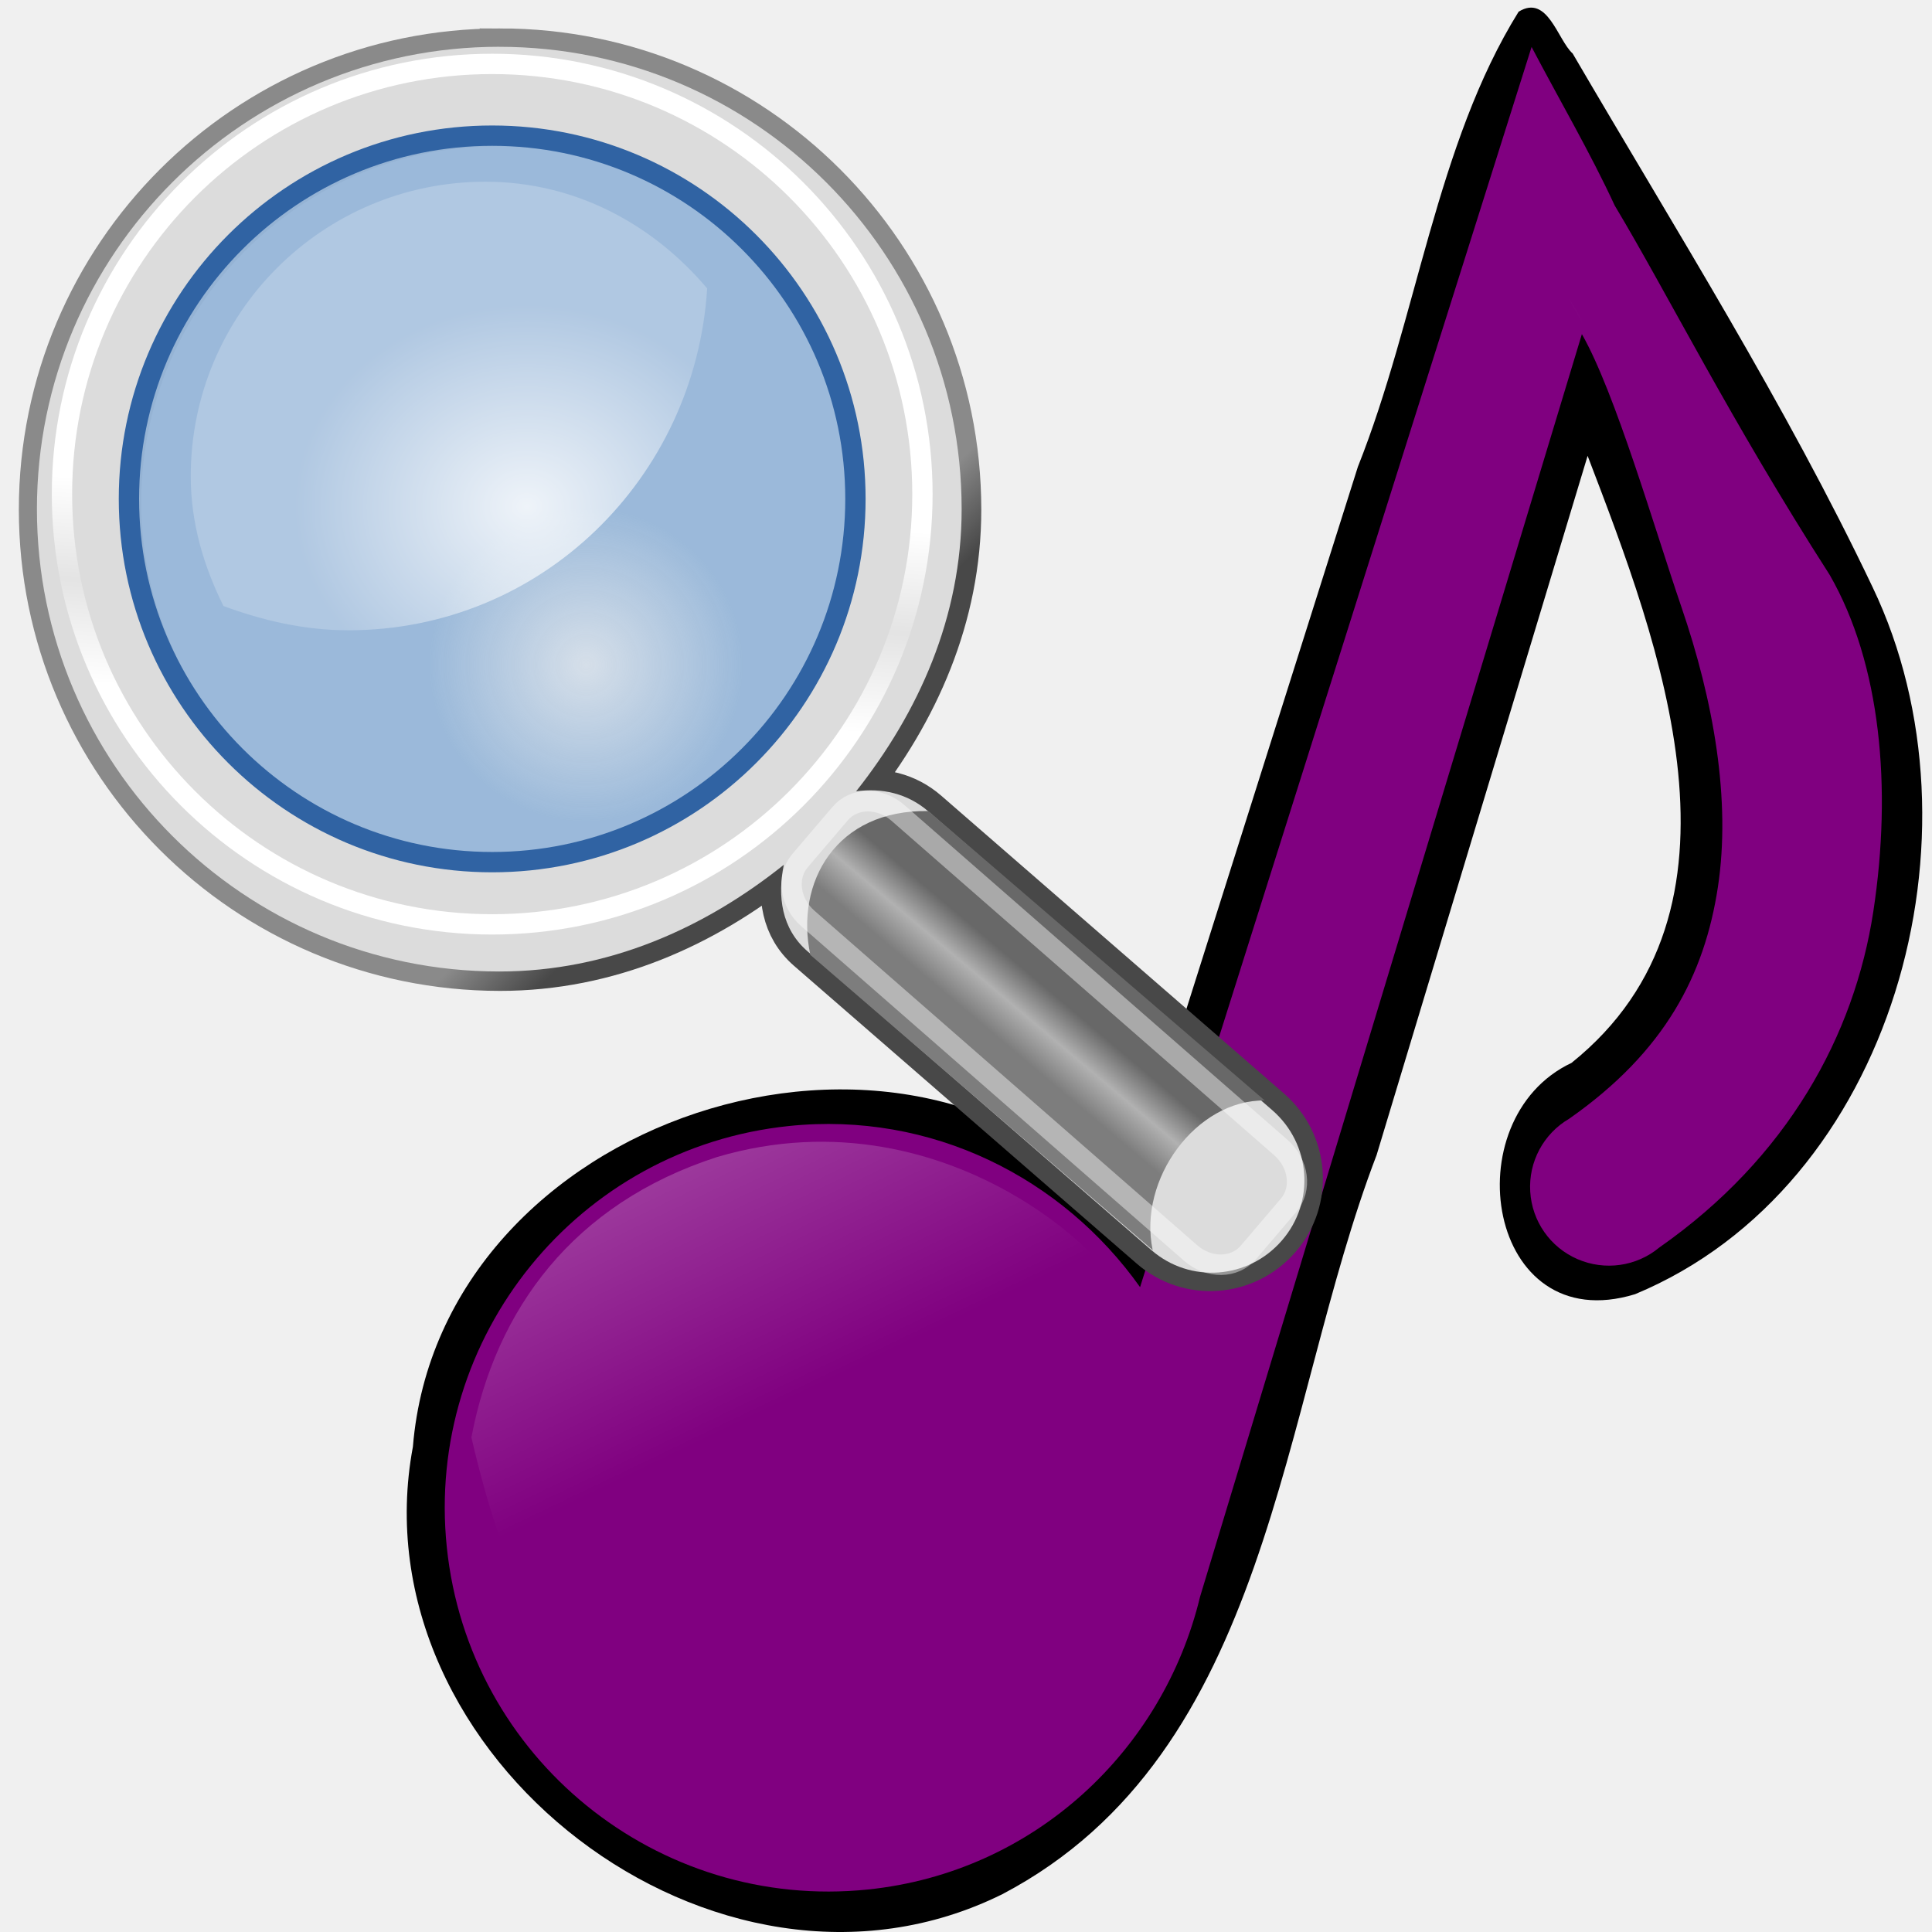
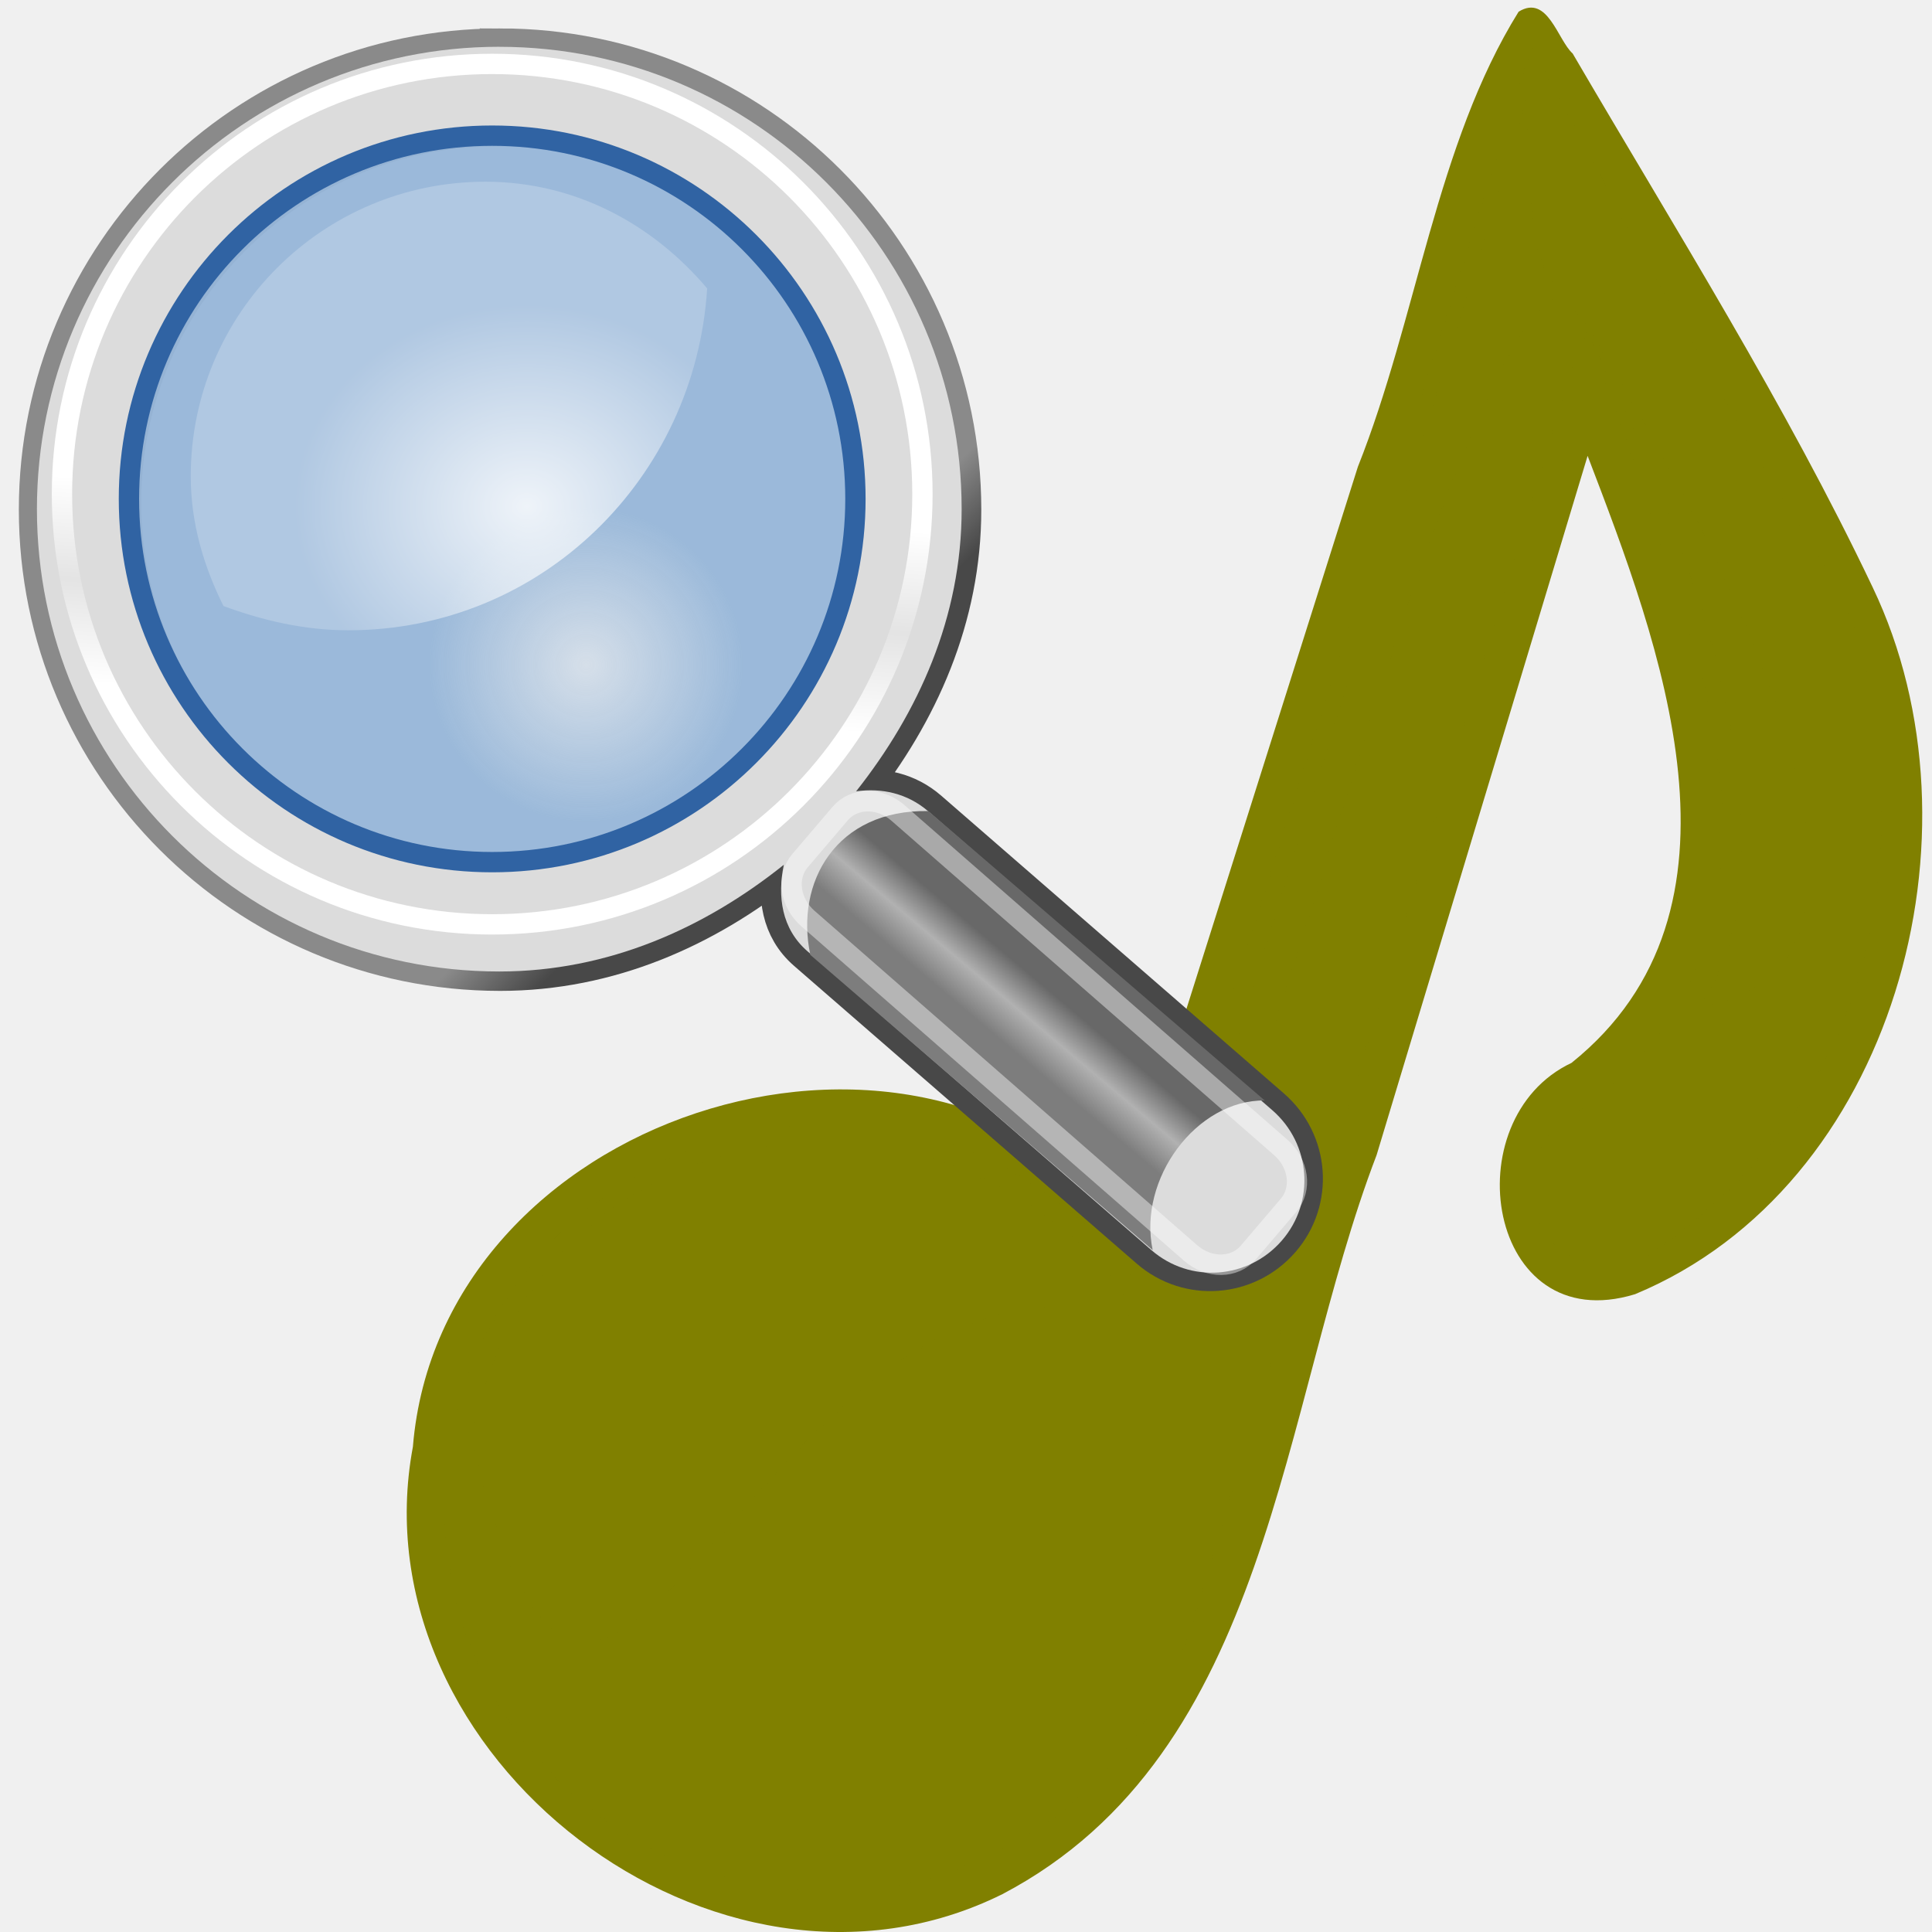
<svg xmlns="http://www.w3.org/2000/svg" xmlns:xlink="http://www.w3.org/1999/xlink" version="1.1" viewBox="0 0 95 95" id="svg2" width="95" height="95">
  <defs id="defs3">
    <linearGradient id="linearGradient3579">
      <stop offset="0" style="stop-color:#ffffff" id="stop3581" />
      <stop offset="1" style="stop-color:#ffffff;stop-opacity:0" id="stop3583" />
    </linearGradient>
    <linearGradient x1="-19.04" x2="15.224" gradientTransform="matrix(1.230101,-0.1276238,0.07839553,0.7556138,-19.61301,1.6907)" y1="52.714" gradientUnits="userSpaceOnUse" xlink:href="#linearGradient3579" y2="111.34" id="linearGradient10462" />
    <linearGradient x1="71.088" x2="97.343" gradientTransform="matrix(0.5859334,-0.06079165,0.1645821,1.586307,-19.61301,1.6907)" y1="-6.621" gradientUnits="userSpaceOnUse" xlink:href="#linearGradient3579" y2="37.164" id="linearGradient10464" />
    <linearGradient x1="95.225" x2="156.68" gradientTransform="matrix(0.5651813,0,0,1.662298,-19.61301,1.6907)" y1="4.425" gradientUnits="userSpaceOnUse" xlink:href="#linearGradient3579" y2="20.793" id="linearGradient10466" />
    <radialGradient xlink:href="#linearGradient4477" id="radialGradient1527" gradientUnits="userSpaceOnUse" gradientTransform="matrix(0.4329103,0,0,0.1030188,13.31172,27.85569)" cx="24.13" cy="37.968" fx="24.13" fy="37.968" r="16.529" />
    <linearGradient id="linearGradient4477">
      <stop id="stop4479" offset="0" style="stop-color:#000000;stop-opacity:1;" />
      <stop id="stop4481" offset="1" style="stop-color:#000000;stop-opacity:0;" />
    </linearGradient>
    <linearGradient gradientTransform="matrix(0.4329103,0,0,0.4329103,13.03094,13.23524)" xlink:href="#linearGradient2846" id="linearGradient1529" gradientUnits="userSpaceOnUse" x1="27.366" y1="26.58" x2="31.336" y2="30.558" />
    <linearGradient id="linearGradient2846">
      <stop style="stop-color:#8a8a8a;stop-opacity:1;" offset="0" id="stop2848" />
      <stop style="stop-color:#484848;stop-opacity:1;" offset="1" id="stop2850" />
    </linearGradient>
    <linearGradient xlink:href="#linearGradient4440" id="linearGradient1531" gradientUnits="userSpaceOnUse" gradientTransform="matrix(0.577759,0,0,0.5590136,10.0119,10.00545)" x1="30.656" y1="34" x2="33.219" y2="31.062" />
    <linearGradient id="linearGradient4440">
      <stop id="stop4442" offset="0" style="stop-color:#7d7d7d;stop-opacity:1;" />
      <stop style="stop-color:#b1b1b1;stop-opacity:1;" offset="0.5" id="stop4448" />
      <stop id="stop4444" offset="1" style="stop-color:#686868;stop-opacity:1;" />
    </linearGradient>
    <linearGradient gradientTransform="matrix(0.4329103,0,0,0.4329103,12.01967,13.4363)" xlink:href="#linearGradient2366" id="linearGradient1533" gradientUnits="userSpaceOnUse" x1="18.293" y1="13.602" x2="17.501" y2="25.743" />
    <linearGradient id="linearGradient2366">
      <stop style="stop-color:#ffffff;stop-opacity:1;" offset="0" id="stop2368" />
      <stop id="stop2374" offset="0.5" style="stop-color:#ffffff;stop-opacity:0.219;" />
      <stop style="stop-color:#ffffff;stop-opacity:1;" offset="1" id="stop2370" />
    </linearGradient>
    <radialGradient gradientTransform="matrix(0.4329103,0,0,0.4329103,11.84079,12.82806)" xlink:href="#linearGradient4454" id="radialGradient1537" gradientUnits="userSpaceOnUse" cx="18.241" cy="21.818" fx="18.241" fy="21.818" r="8.309" />
    <linearGradient id="linearGradient4454">
      <stop id="stop4456" offset="0" style="stop-color:#729fcf;stop-opacity:0.208;" />
      <stop id="stop4458" offset="1" style="stop-color:#729fcf;stop-opacity:0.676;" />
    </linearGradient>
    <radialGradient xlink:href="#linearGradient4467" id="radialGradient1539" gradientUnits="userSpaceOnUse" gradientTransform="matrix(1.12252,0,0,0.9749589,2.18232,5.03549)" cx="15.414" cy="13.078" fx="15.414" fy="13.078" r="6.656" />
    <linearGradient id="linearGradient4467">
      <stop id="stop4469" offset="0" style="stop-color:#ffffff;stop-opacity:1;" />
      <stop id="stop4471" offset="1" style="stop-color:#ffffff;stop-opacity:0.248;" />
    </linearGradient>
  </defs>
-   <g transform="translate(7.407,-3.731899)" id="layer1">
-     <path id="path9681" style="fill:#000000;stroke-width:0.969" d="M 67.267,4.306 C 63.213,10.822 62.263,19.403 59.363,26.683 L 47.79,63.28 C 37.129,51.167 14.225,58.678 12.896,74.872 10.05,90.08 27.834,103.839 41.883,96.871 55.138,89.905 55.501,73.002 60.283,60.528 63.741,49.067 67.201,37.606 70.659,26.146 c 3.547,9.273 8.589,22.32 -0.792,29.85 -5.852,2.762 -4.153,13.603 3.124,11.374 C 85.728,62.079 90.451,44.683 84.676,32.612 80.392,23.604 74.972,15.003 69.923,6.362 69.184,5.7 68.696,3.424 67.267,4.307 Z" />
-     <path id="path1291" style="fill:#800080;stroke-width:0.969" d="M 67.904,6.04 65.659,13.155 48.652,67.023 C 44.839,61.649 38.403,58.373 31.385,59.1 21.024,60.175 13.488,69.455 14.564,79.818 c 1.075,10.362 10.355,17.898 20.717,16.823 8.169,-0.848 14.5,-6.834 16.321,-14.393 L 70.377,20.162 c 1.639,2.87 3.567,9.541 4.89,13.404 1.58,4.608 2.451,9.495 1.797,13.791 -0.655,4.297 -2.585,8.078 -7.315,11.387 -1.262,0.738 -2,2.12 -1.912,3.579 0.087,1.46 0.983,2.741 2.323,3.322 1.341,0.582 2.897,0.365 4.022,-0.569 6.321,-4.422 9.601,-10.454 10.527,-16.532 C 85.635,42.465 85.071,36.363 82.564,32.003 77.659,24.355 74.615,18.215 71.992,13.839 70.783,11.223 69.267,8.64 67.904,6.04 Z" />
-     <path id="path2057" style="fill:url(#linearGradient10462);stroke-width:0.969" d="M 27.859,60.623 C 20.786,62.907 16.962,68.117 15.773,74.414 22.216,101.996 29.74,63.384 48.139,68.417 48.496,66.488 39.451,57.204 27.859,60.623 Z" />
-     <path id="path3587" style="fill:url(#linearGradient10464);stroke-width:0.969" d="M 49.535,66.942 C 54.188,64.74 63.787,18.149 69.865,18.136 68.082,17.719 67.761,14.996 67.649,8.646 67.332,9.665 49.743,67.157 49.535,66.941 Z" />
-     <path id="path5873" style="fill:url(#linearGradient10466);fill-rule:evenodd;stroke-width:0.969" d="m 69.731,18.399 c 0,0 21.728,32.822 6.318,34.826 3.545,-4.16 3.699,-16.026 -6.318,-34.826 z" />
+   <g transform="translate(7.407,-3.731899)" id="layer1" style="fill:#808000">
+     <path id="path9681" style="fill:#808000;stroke-width:0.969" d="M 67.267,4.306 C 63.213,10.822 62.263,19.403 59.363,26.683 L 47.79,63.28 C 37.129,51.167 14.225,58.678 12.896,74.872 10.05,90.08 27.834,103.839 41.883,96.871 55.138,89.905 55.501,73.002 60.283,60.528 63.741,49.067 67.201,37.606 70.659,26.146 c 3.547,9.273 8.589,22.32 -0.792,29.85 -5.852,2.762 -4.153,13.603 3.124,11.374 C 85.728,62.079 90.451,44.683 84.676,32.612 80.392,23.604 74.972,15.003 69.923,6.362 69.184,5.7 68.696,3.424 67.267,4.307 Z" />
+     <path id="path1291" style="fill:#808000;stroke-width:0.969" d="M 67.904,6.04 65.659,13.155 48.652,67.023 C 44.839,61.649 38.403,58.373 31.385,59.1 21.024,60.175 13.488,69.455 14.564,79.818 c 1.075,10.362 10.355,17.898 20.717,16.823 8.169,-0.848 14.5,-6.834 16.321,-14.393 L 70.377,20.162 c 1.639,2.87 3.567,9.541 4.89,13.404 1.58,4.608 2.451,9.495 1.797,13.791 -0.655,4.297 -2.585,8.078 -7.315,11.387 -1.262,0.738 -2,2.12 -1.912,3.579 0.087,1.46 0.983,2.741 2.323,3.322 1.341,0.582 2.897,0.365 4.022,-0.569 6.321,-4.422 9.601,-10.454 10.527,-16.532 C 85.635,42.465 85.071,36.363 82.564,32.003 77.659,24.355 74.615,18.215 71.992,13.839 70.783,11.223 69.267,8.64 67.904,6.04 Z" />
+     <path id="path2057" style="fill:#808000;stroke-width:0.969" d="M 27.859,60.623 C 20.786,62.907 16.962,68.117 15.773,74.414 22.216,101.996 29.74,63.384 48.139,68.417 48.496,66.488 39.451,57.204 27.859,60.623 Z" />
+     <path id="path3587" style="fill:#808000;stroke-width:0.969" d="M 49.535,66.942 C 54.188,64.74 63.787,18.149 69.865,18.136 68.082,17.719 67.761,14.996 67.649,8.646 67.332,9.665 49.743,67.157 49.535,66.941 Z" />
+     <path id="path5873" style="fill:#808000;fill-rule:evenodd;stroke-width:0.969" d="m 69.731,18.399 c 0,0 21.728,32.822 6.318,34.826 3.545,-4.16 3.699,-16.026 -6.318,-34.826 z" />
  </g>
  <g style="display:inline;stroke-width:0.433" id="g1772" transform="matrix(1.536986,0,0,1.536986,-4.041925,-2.434033)">
    <ellipse ry="3.933" rx="16.529" cy="37.968" cx="24.13" style="color:#000000;display:inline;overflow:visible;visibility:visible;opacity:0.171;fill:url(#radialGradient1527);fill-opacity:1;fill-rule:evenodd;stroke:none;stroke-width:0.433;stroke-linecap:round;stroke-linejoin:miter;stroke-miterlimit:10;stroke-dasharray:none;stroke-dashoffset:0;stroke-opacity:1;marker:none;marker-start:none;marker-mid:none;marker-end:none" id="path4475" transform="matrix(1.446431,0,0,1.51999,-10.97453,-17.75168)" />
    <path id="path2844" d="m 18.628,3.144 c -8.139,0 -14.745,6.606 -14.745,14.745 0,8.139 6.606,14.745 14.745,14.745 3.48,0 6.551,-1.384 9.074,-3.403 -0.205,1.007 -0.078,2.035 0.756,2.76 l 10.964,9.527 c 1.233,1.071 3.087,0.931 4.159,-0.302 1.071,-1.233 0.931,-3.087 -0.302,-4.159 L 32.314,27.529 c -0.672,-0.583 -1.493,-0.756 -2.306,-0.643 1.987,-2.512 3.365,-5.549 3.365,-8.998 0,-8.139 -6.606,-14.745 -14.745,-14.745 z m -0.076,1.226 c 7.639,0 13.292,4.789 13.292,13.292 0,8.675 -5.817,13.292 -13.292,13.292 -7.303,0 -13.292,-5.478 -13.292,-13.292 0,-7.984 5.825,-13.292 13.292,-13.292 z" style="color:#000000;display:inline;overflow:visible;visibility:visible;opacity:1;fill:#dcdcdc;fill-opacity:1;fill-rule:evenodd;stroke:url(#linearGradient1529);stroke-width:1.301;stroke-linecap:round;stroke-linejoin:miter;stroke-miterlimit:10;stroke-dasharray:none;stroke-dashoffset:0;stroke-opacity:1;marker:none;marker-start:none;marker-mid:none;marker-end:none" />
    <path style="color:#000000;display:inline;overflow:visible;visibility:visible;opacity:1;fill:#dcdcdc;fill-opacity:1;fill-rule:evenodd;stroke:none;stroke-width:0.433;stroke-linecap:round;stroke-linejoin:miter;stroke-miterlimit:10;stroke-dasharray:none;stroke-dashoffset:0;stroke-opacity:1;marker:none;marker-start:none;marker-mid:none;marker-end:none" d="m 18.603,3.08 c -8.165,0 -14.792,6.627 -14.792,14.792 0,8.165 6.627,14.792 14.792,14.792 3.491,0 6.572,-1.389 9.103,-3.414 -0.206,1.01 -0.078,2.042 0.759,2.769 l 11,9.558 c 1.237,1.075 3.097,0.934 4.172,-0.303 1.075,-1.237 0.934,-3.097 -0.303,-4.172 L 32.333,27.545 c -0.674,-0.585 -1.498,-0.758 -2.314,-0.645 1.993,-2.521 3.376,-5.567 3.376,-9.027 0,-8.165 -6.627,-14.792 -14.792,-14.792 z m -0.076,3.186 c 6.281,2e-7 11.379,5.098 11.379,11.379 0,6.281 -5.098,11.379 -11.379,11.379 -6.281,0 -11.379,-5.098 -11.379,-11.379 2e-7,-6.281 5.098,-11.379 11.379,-11.379 z" id="path4430" />
    <path style="color:#000000;display:inline;overflow:visible;visibility:visible;opacity:1;fill:url(#linearGradient1531);fill-opacity:1;fill-rule:evenodd;stroke:none;stroke-width:0.433;stroke-linecap:round;stroke-linejoin:miter;stroke-miterlimit:10;stroke-dasharray:none;stroke-dashoffset:0;stroke-opacity:1;marker:none;marker-start:none;marker-mid:none;marker-end:none" d="m 39.507,41.578 c -0.479,-2.273 1.397,-4.811 3.584,-4.788 0,0 -10.76,-9.258 -10.76,-9.258 -2.945,-0.057 -4.27,2.273 -3.777,4.6 z" id="path4438" />
    <circle r="11.049" cy="18.92" cx="17.501" style="color:#000000;display:inline;overflow:visible;visibility:visible;opacity:1;fill:none;fill-opacity:1;fill-rule:evenodd;stroke:url(#linearGradient1533);stroke-width:0.522;stroke-linecap:round;stroke-linejoin:miter;stroke-miterlimit:10;stroke-dasharray:none;stroke-dashoffset:0;stroke-opacity:1;marker:none;marker-start:none;marker-mid:none;marker-end:none" id="path4450" transform="matrix(1.245743,0,0,1.245743,-3.425346,-6.177033)" />
    <rect style="color:#000000;display:inline;overflow:visible;visibility:visible;opacity:0.433;fill:none;fill-opacity:1;fill-rule:evenodd;stroke:#ffffff;stroke-width:0.651;stroke-linecap:round;stroke-linejoin:miter;stroke-miterlimit:10;stroke-dasharray:none;stroke-dashoffset:0;stroke-opacity:1;marker:none;marker-start:none;marker-mid:none;marker-end:none" id="rect4495" width="19.048" height="4.44" x="40.373" y="0.141" rx="1.39" ry="1.228" transform="matrix(0.752986,0.658037,-0.648902,0.760872,0,0)" />
    <circle r="8.309" cy="18.478" cx="17.589" style="color:#000000;visibility:visible;fill:url(#radialGradient1537);fill-opacity:1;fill-rule:evenodd;stroke:#3063a3;stroke-width:0.465;stroke-linecap:round;stroke-linejoin:miter;stroke-miterlimit:10;stroke-dashoffset:0;stroke-opacity:1;marker:none;marker-start:none;marker-mid:none;marker-end:none" id="path4452" transform="matrix(1.398614,0,0,1.398614,-6.224338,-8.298958)" />
    <path style="color:#000000;display:inline;overflow:visible;visibility:visible;opacity:0.834;fill:url(#radialGradient1539);fill-opacity:1;fill-rule:evenodd;stroke:none;stroke-width:0.433;stroke-linecap:round;stroke-linejoin:miter;stroke-miterlimit:10;stroke-dasharray:none;stroke-dashoffset:0;stroke-opacity:1;marker:none;marker-start:none;marker-mid:none;marker-end:none" d="m 18.157,7.397 c -5.208,0 -9.425,4.217 -9.425,9.425 0,1.504 0.42,2.888 1.047,4.15 1.252,0.462 2.583,0.776 3.995,0.776 6.171,0 11.099,-4.862 11.48,-10.937 C 23.523,8.764 21.044,7.397 18.157,7.397 Z" id="path4462" />
  </g>
</svg>
